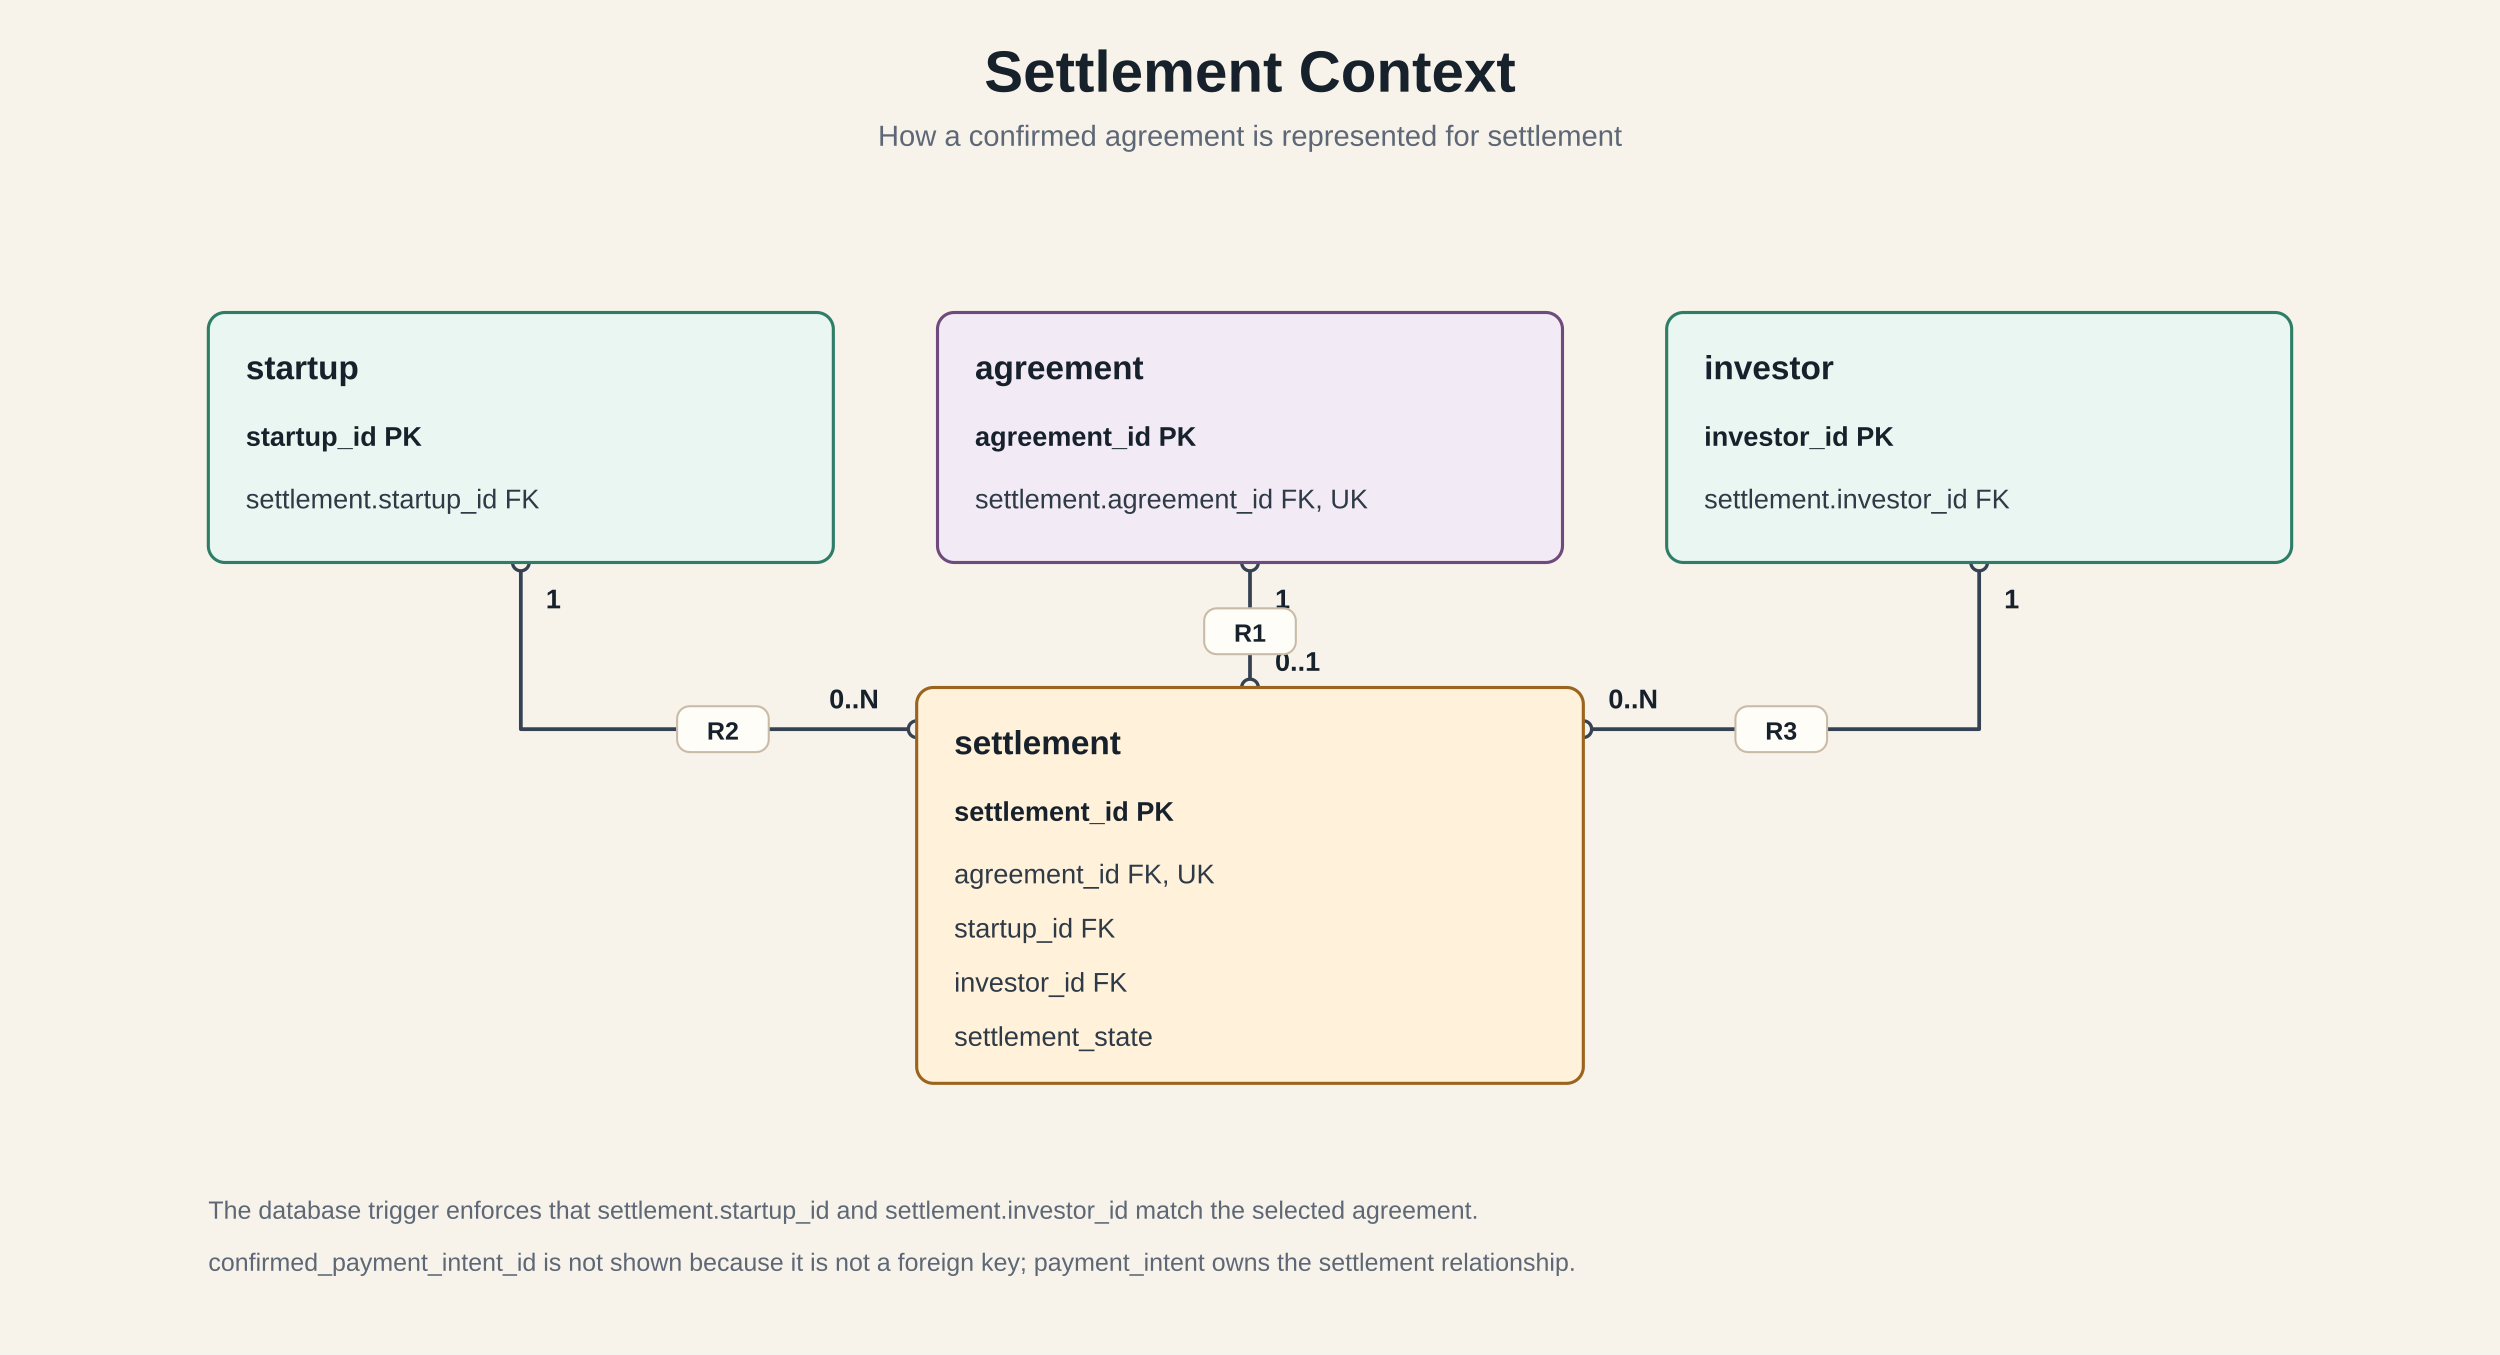
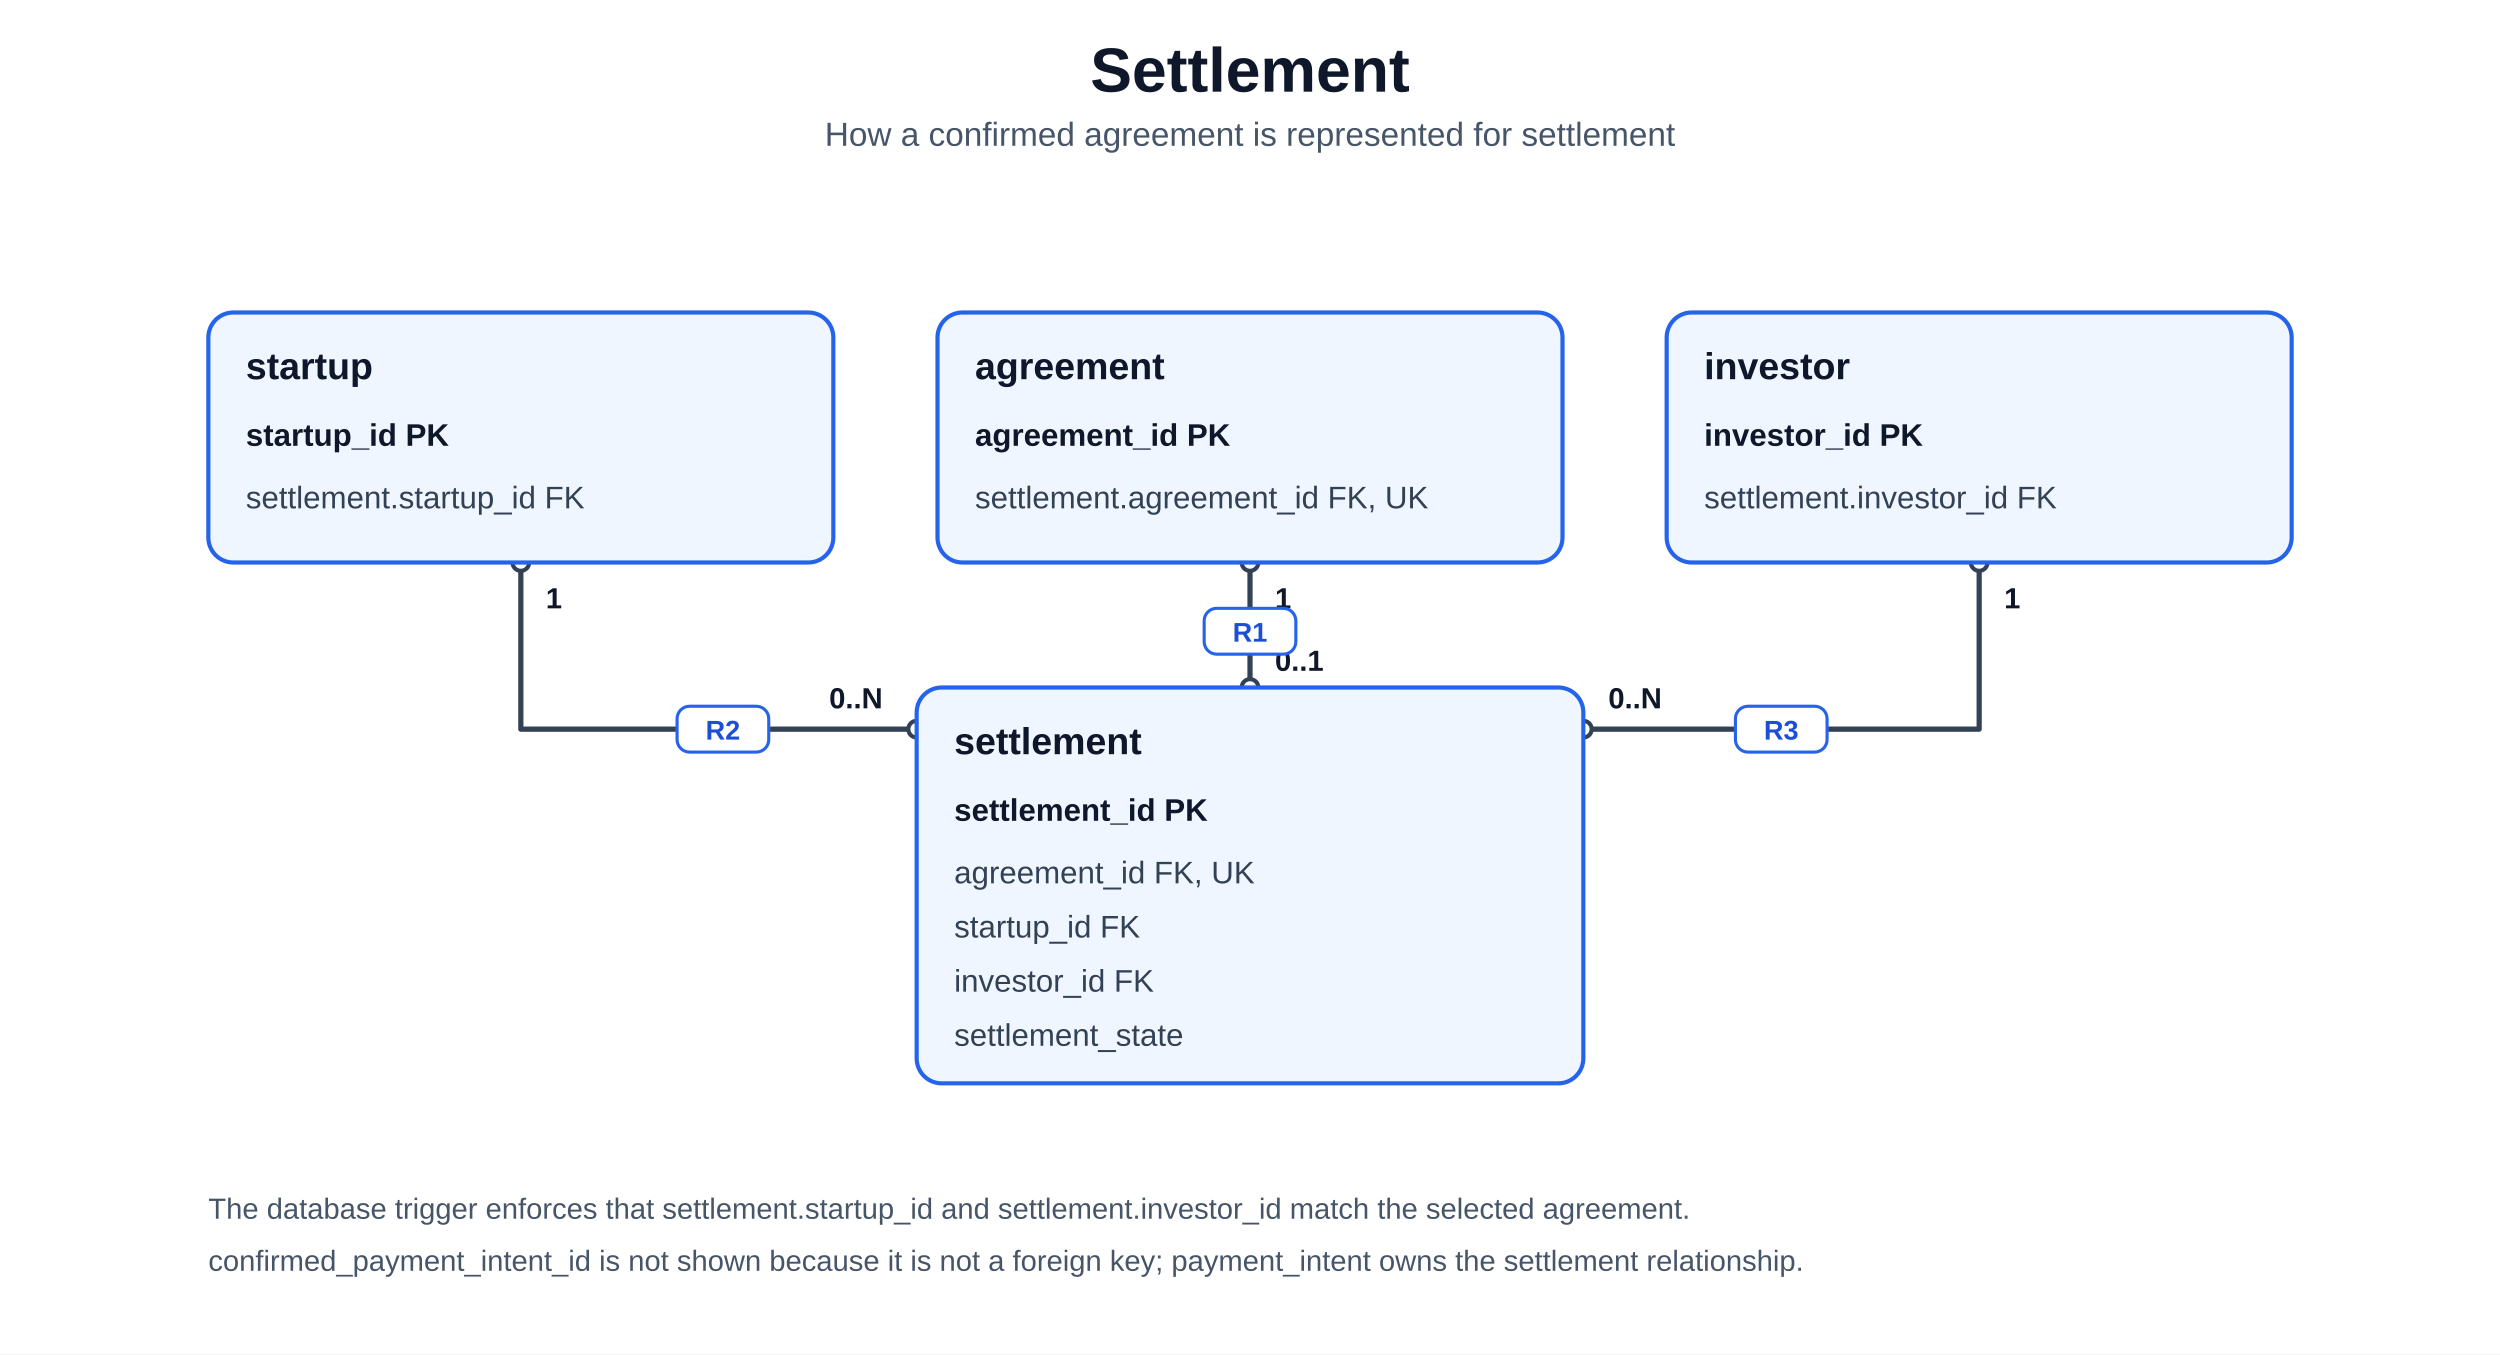
<svg xmlns="http://www.w3.org/2000/svg" width="1200" height="650" viewBox="0 0 1200 650" role="img" aria-labelledby="title desc">
  <defs>
    <style>
-       .canvas{fill:#F7F3EA}.title{font:700 28px "Segoe UI",Arial,sans-serif;fill:#17212B}.subtitle{font:400 14px "Segoe UI",Arial,sans-serif;fill:#5D6775}
-       .entity{fill:#FFFDF8;stroke:#C9BBA7;stroke-width:1.5;rx:8}.actor{fill:#EAF6F1;stroke:#2F7D67}.market{fill:#F2EAF5;stroke:#6E4A7E}.finance{fill:#FFF1DA;stroke:#9A641E}
-       .head{font:700 16px "Segoe UI",Arial,sans-serif;fill:#17212B}.field{font:400 13px "Segoe UI",Arial,sans-serif;fill:#2E3A46}.key{font:700 13px "Segoe UI",Arial,sans-serif;fill:#17212B}
-       .fk{fill:none;stroke:#344253;stroke-width:1.8;stroke-linecap:square;stroke-linejoin:round}.port{fill:#F7F3EA;stroke:#344253;stroke-width:1.6}
-       .card{font:700 13px "Segoe UI",Arial,sans-serif;fill:#17212B}.tagbox{fill:#FFFDF8;stroke:#C9BBA7;stroke-width:1}.tag{font:700 12px "Segoe UI",Arial,sans-serif;fill:#17212B}.note{font:400 12px "Segoe UI",Arial,sans-serif;fill:#5D6775}
+       .canvas{fill:#FFFFFF}.title{font:700 30px "Segoe UI",Arial,sans-serif;fill:#0F172A}.subtitle{font:400 16px "Segoe UI",Arial,sans-serif;fill:#475569}
+       .entity,.actor,.market,.finance{fill:#EFF6FF;stroke:#2563EB;stroke-width:2;rx:12}
+       .head{font:700 18px "Segoe UI",Arial,sans-serif;fill:#0F172A}.field{font:400 15px "Segoe UI",Arial,sans-serif;fill:#334155}.key{font:700 15px "Segoe UI",Arial,sans-serif;fill:#0F172A}
+       .fk{fill:none;stroke:#334155;stroke-width:2.5;stroke-linecap:square;stroke-linejoin:round}.port{fill:#FFFFFF;stroke:#334155;stroke-width:2}
+       .card{font:700 14px "Segoe UI",Arial,sans-serif;fill:#0F172A}.tagbox{fill:#FFFFFF;stroke:#2563EB;stroke-width:1.5}.tag{font:700 13px "Segoe UI",Arial,sans-serif;fill:#1D4ED8}.note{font:400 14px "Segoe UI",Arial,sans-serif;fill:#475569}
    </style>
  </defs>
  <rect class="canvas" width="1200" height="650" />
-   <text class="title" x="600" y="44" text-anchor="middle">Settlement Context</text>
+   <text class="title" x="600" y="44" text-anchor="middle">Settlement</text>
  <text class="subtitle" x="600" y="70" text-anchor="middle">How a confirmed agreement is represented for settlement</text>
  <g id="relationships">
    <path class="fk" d="M250 270 V350 H440" />
    <circle class="port" cx="250" cy="270" r="4" />
    <circle class="port" cx="440" cy="350" r="4" />
    <text class="card" x="262" y="292">1</text>
    <text class="card" x="398" y="340">0..N</text>
    <rect class="tagbox" x="325" y="339" width="44" height="22" rx="6" />
    <text class="tag" x="347" y="355" text-anchor="middle">R2</text>
    <path class="fk" d="M600 270 V330" />
    <circle class="port" cx="600" cy="270" r="4" />
    <circle class="port" cx="600" cy="330" r="4" />
    <text class="card" x="612" y="292">1</text>
    <text class="card" x="612" y="322">0..1</text>
    <rect class="tagbox" x="578" y="292" width="44" height="22" rx="6" />
    <text class="tag" x="600" y="308" text-anchor="middle">R1</text>
    <path class="fk" d="M950 270 V350 H760" />
    <circle class="port" cx="950" cy="270" r="4" />
    <circle class="port" cx="760" cy="350" r="4" />
    <text class="card" x="962" y="292">1</text>
    <text class="card" x="772" y="340">0..N</text>
    <rect class="tagbox" x="833" y="339" width="44" height="22" rx="6" />
    <text class="tag" x="855" y="355" text-anchor="middle">R3</text>
  </g>
  <g transform="translate(100 150)">
    <rect class="entity actor" width="300" height="120" rx="8" />
    <text class="head" x="18" y="32">startup</text>
    <text class="key" x="18" y="64">startup_id PK</text>
    <text class="field" x="18" y="94">settlement.startup_id FK</text>
  </g>
  <g transform="translate(450 150)">
    <rect class="entity market" width="300" height="120" rx="8" />
    <text class="head" x="18" y="32">agreement</text>
    <text class="key" x="18" y="64">agreement_id PK</text>
    <text class="field" x="18" y="94">settlement.agreement_id FK, UK</text>
  </g>
  <g transform="translate(800 150)">
    <rect class="entity actor" width="300" height="120" rx="8" />
    <text class="head" x="18" y="32">investor</text>
    <text class="key" x="18" y="64">investor_id PK</text>
    <text class="field" x="18" y="94">settlement.investor_id FK</text>
  </g>
  <g transform="translate(440 330)">
    <rect class="entity finance" width="320" height="190" rx="8" />
    <text class="head" x="18" y="32">settlement</text>
    <text class="key" x="18" y="64">settlement_id PK</text>
    <text class="field" x="18" y="94">agreement_id FK, UK</text>
    <text class="field" x="18" y="120">startup_id FK</text>
    <text class="field" x="18" y="146">investor_id FK</text>
    <text class="field" x="18" y="172">settlement_state</text>
  </g>
  <text class="note" x="100" y="585">The database trigger enforces that settlement.startup_id and settlement.investor_id match the selected agreement.</text>
  <text class="note" x="100" y="610">confirmed_payment_intent_id is not shown because it is not a foreign key; payment_intent owns the settlement relationship.</text>
</svg>
